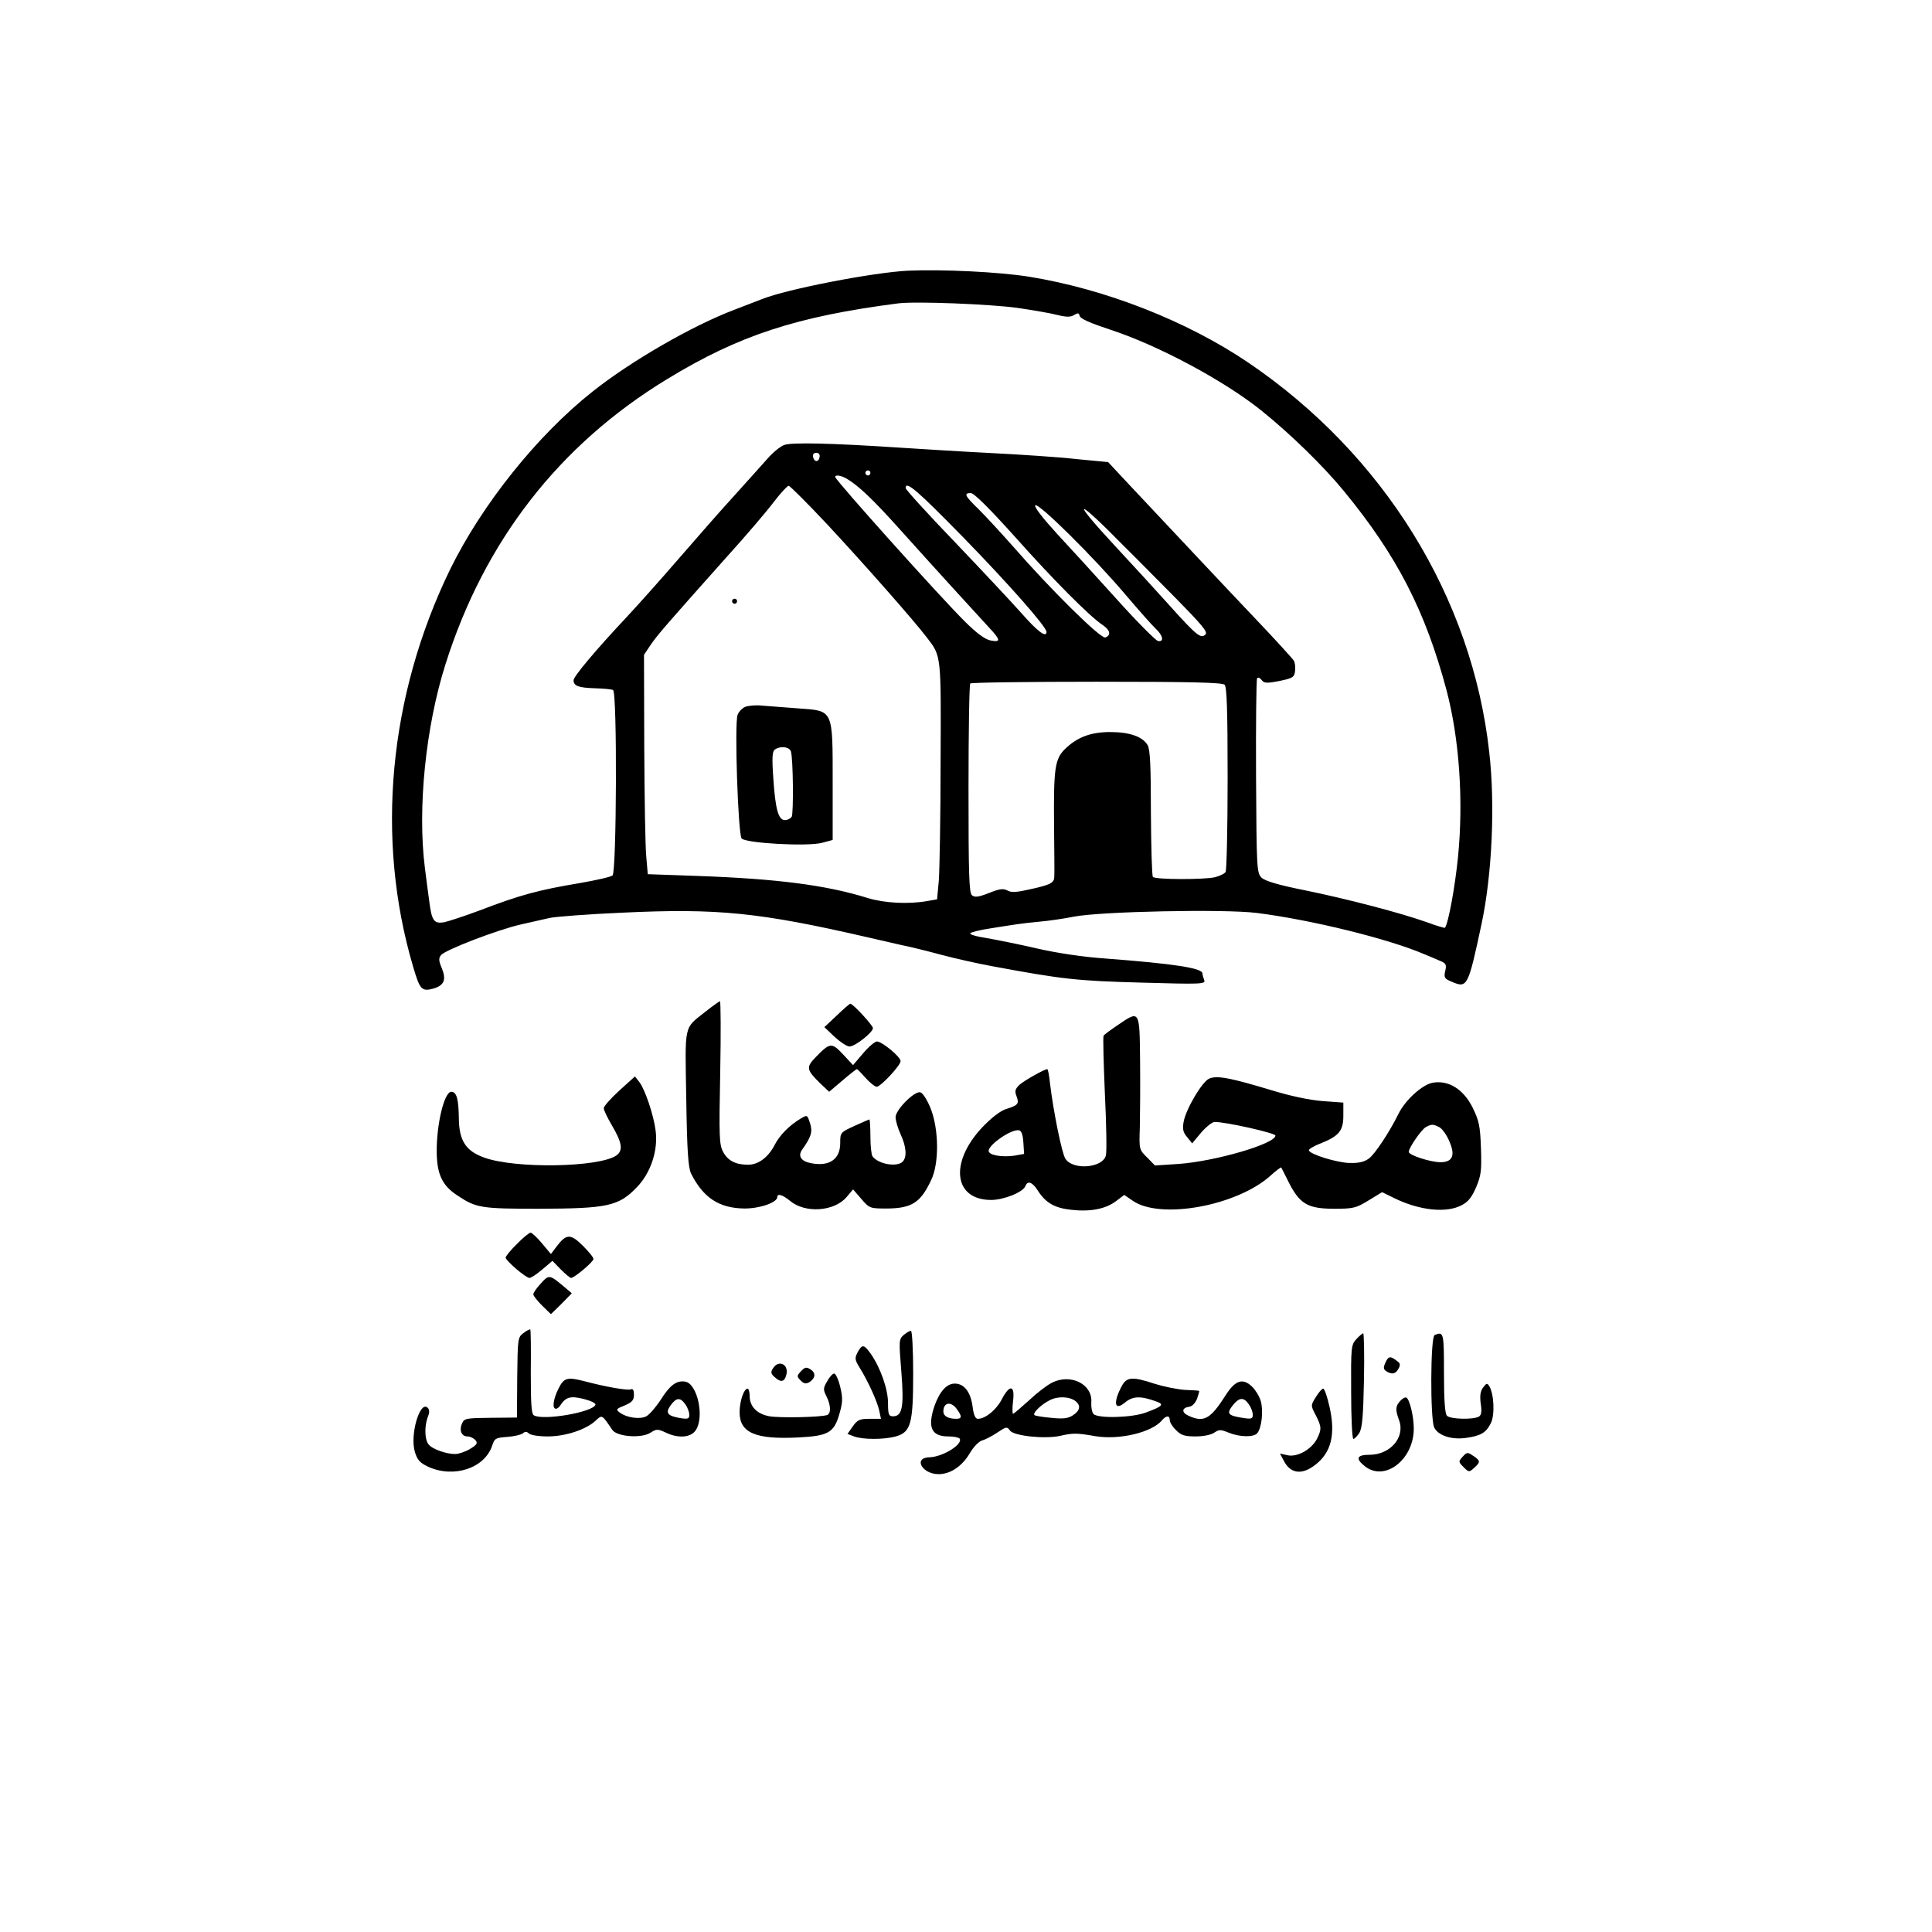
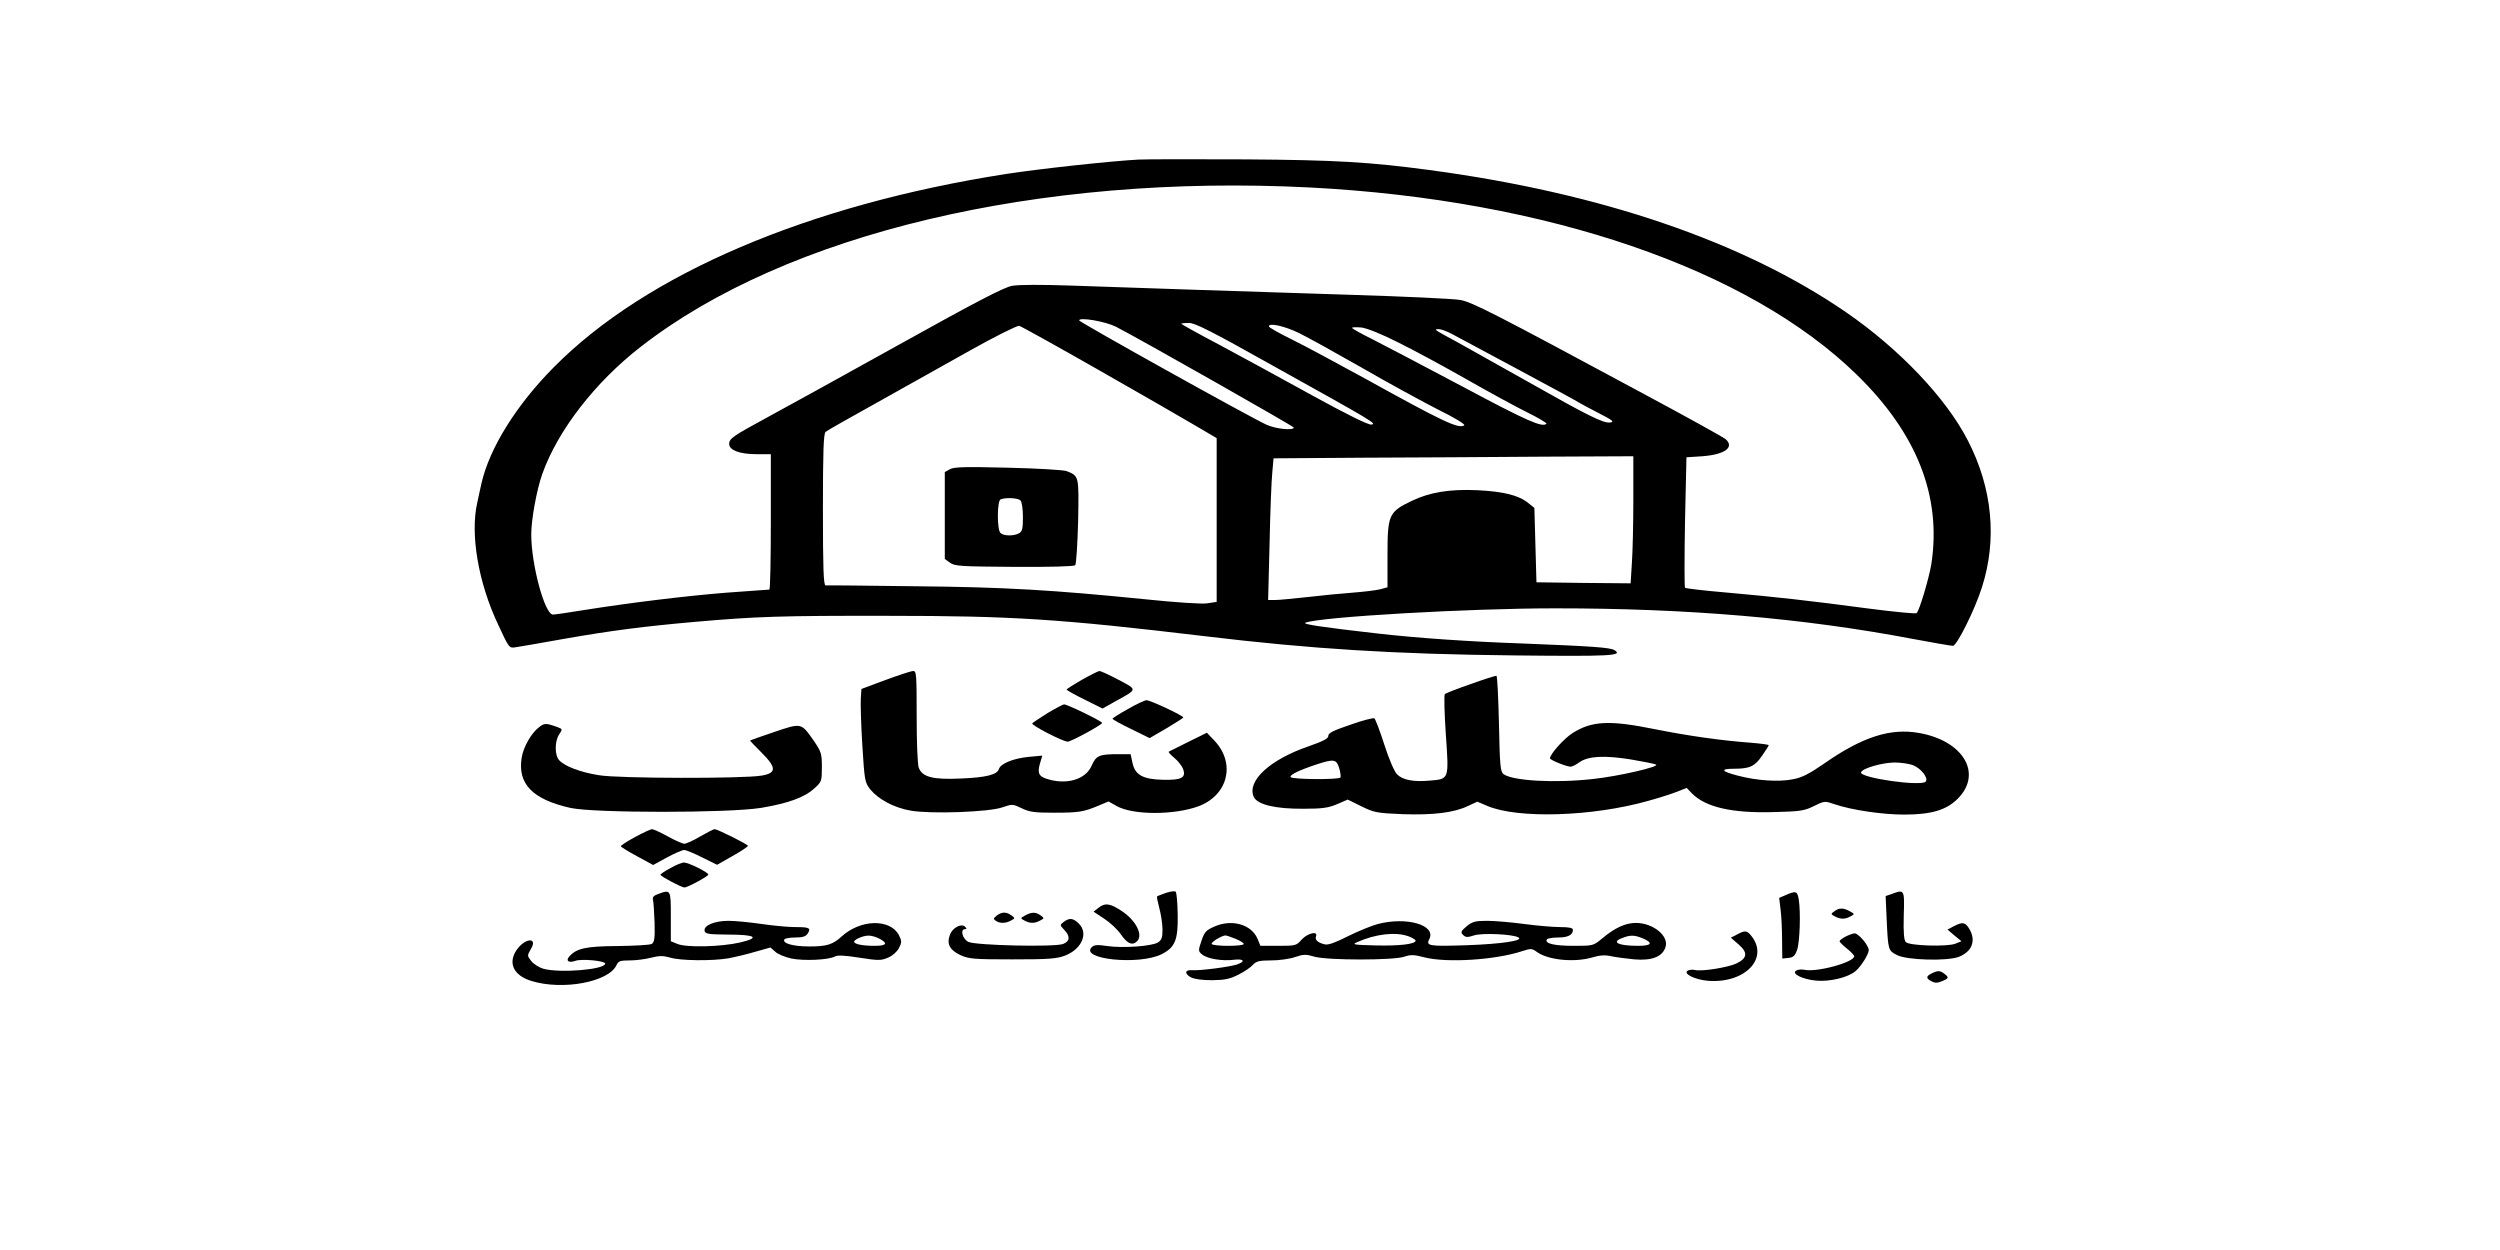
- <svg xmlns="http://www.w3.org/2000/svg" version="1.0" width="768pt" height="768pt" viewBox="0 0 768 768" preserveAspectRatio="xMidYMid meet">
-   <g transform="translate(0,768) scale(0.1,-0.1)" fill="#000000" stroke="none">
-     <path d="M3610 6604 c-140 -7 -481 -73 -581 -113 -13 -5 -62 -24 -109 -42 -169 -64 -413 -205 -565 -326 -220 -174 -440 -450 -566 -707 -244 -503 -297 -1070 -147 -1578 27 -92 34 -100 80 -88 44 13 53 35 34 82 -12 28 -13 39 -3 51 16 21 225 101 317 122 41 9 93 21 115 26 22 5 152 15 289 21 378 18 545 1 971 -97 39 -9 99 -23 135 -31 36 -7 108 -25 160 -39 52 -14 145 -35 205 -46 280 -52 335 -58 591 -65 242 -7 257 -6 251 10 -4 10 -7 21 -7 26 0 22 -113 39 -389 60 -87 6 -192 22 -270 40 -69 16 -159 34 -199 41 -41 6 -70 15 -65 19 4 5 42 14 83 20 107 17 118 19 190 26 36 3 98 12 138 20 106 21 598 31 727 15 216 -27 526 -103 669 -165 17 -7 44 -18 59 -25 25 -10 28 -15 22 -41 -6 -26 -3 -31 27 -43 61 -26 64 -20 118 233 41 194 54 470 30 680 -68 615 -419 1183 -957 1548 -245 166 -569 293 -872 342 -118 19 -344 30 -481 24z m435 -148 c61 -9 132 -21 158 -28 37 -9 53 -9 67 0 15 9 19 8 22 -4 2 -11 44 -29 123 -55 189 -62 449 -201 598 -320 118 -95 247 -221 330 -322 211 -257 323 -476 407 -790 51 -193 68 -438 46 -662 -12 -120 -38 -263 -52 -283 -1 -2 -34 8 -72 22 -104 37 -314 92 -485 127 -106 21 -158 37 -172 50 -19 19 -20 34 -22 401 -1 210 1 386 4 391 4 6 11 3 18 -6 10 -13 19 -14 71 -4 53 11 59 15 62 39 2 15 0 34 -5 42 -4 7 -73 83 -153 167 -134 141 -279 296 -500 531 l-85 91 -125 12 c-69 8 -222 18 -340 24 -118 6 -278 16 -355 21 -287 19 -439 22 -468 11 -16 -6 -45 -30 -65 -53 -20 -23 -80 -89 -132 -147 -53 -58 -153 -172 -223 -253 -70 -81 -162 -184 -205 -230 -124 -132 -212 -237 -212 -252 0 -23 20 -30 86 -32 34 -1 66 -4 71 -7 17 -10 14 -724 -2 -737 -7 -6 -65 -19 -128 -30 -167 -28 -238 -47 -400 -109 -59 -22 -123 -43 -141 -47 -41 -7 -50 5 -60 86 -4 30 -12 89 -17 130 -30 236 3 561 82 810 155 490 452 872 881 1133 285 174 515 249 918 301 70 9 367 -3 475 -18z m-787 -593 c-4 -22 -22 -20 -26 1 -2 10 3 16 13 16 10 0 15 -7 13 -17z m202 -63 c0 -5 -4 -10 -10 -10 -5 0 -10 5 -10 10 0 6 5 10 10 10 6 0 10 -4 10 -10z m-94 -23 c46 -27 105 -83 209 -199 131 -146 305 -337 357 -393 46 -49 47 -59 6 -51 -22 4 -56 29 -101 74 -93 91 -517 564 -517 576 0 10 24 6 46 -7z m-79 -180 c150 -161 348 -386 398 -452 57 -74 56 -66 54 -494 0 -218 -4 -430 -7 -471 l-7 -75 -40 -7 c-75 -13 -169 -8 -235 12 -166 52 -365 77 -678 88 l-197 7 -6 70 c-4 39 -7 235 -8 436 l-1 366 26 39 c28 41 64 82 301 348 79 87 164 187 190 222 27 35 53 63 58 63 6 -1 74 -69 152 -152z m543 -54 c184 -189 330 -355 330 -375 0 -25 -36 2 -100 75 -40 45 -160 173 -266 284 -107 111 -194 207 -194 213 0 31 47 -10 230 -197z m203 5 c153 -172 300 -320 351 -353 29 -20 34 -40 10 -49 -18 -7 -219 192 -369 364 -46 52 -106 117 -134 145 -56 54 -61 65 -32 65 13 0 74 -61 174 -172z m442 -233 c51 -60 105 -121 119 -134 30 -28 34 -54 9 -49 -9 2 -82 75 -162 164 -80 89 -188 207 -239 262 -55 60 -91 106 -87 113 10 15 236 -209 360 -356z m-7 194 c41 -40 133 -134 205 -206 104 -106 129 -135 119 -145 -18 -18 -34 -6 -141 113 -51 57 -149 164 -217 237 -183 197 -159 198 34 1z m400 -551 c9 -9 12 -105 12 -372 0 -199 -4 -366 -8 -372 -4 -7 -23 -16 -42 -21 -41 -10 -236 -10 -247 1 -4 4 -7 118 -8 254 0 187 -3 253 -13 270 -20 34 -72 52 -149 52 -78 0 -132 -21 -180 -68 -40 -40 -45 -77 -43 -306 1 -99 2 -190 1 -200 0 -25 -13 -33 -96 -51 -53 -12 -74 -14 -90 -5 -17 9 -32 7 -74 -10 -41 -16 -56 -18 -67 -9 -12 9 -14 84 -14 424 0 226 3 415 7 418 3 4 230 7 503 7 372 0 499 -3 508 -12z" />
-     <path d="M2910 5290 c0 -5 5 -10 10 -10 6 0 10 5 10 10 0 6 -4 10 -10 10 -5 0 -10 -4 -10 -10z" />
-     <path d="M2962 4870 c-12 -5 -26 -20 -30 -32 -13 -35 2 -474 16 -491 16 -19 264 -33 321 -17 l41 11 0 227 c0 294 4 286 -136 296 -55 4 -119 9 -144 11 -25 3 -55 0 -68 -5z m182 -177 c9 -29 11 -247 3 -260 -5 -7 -16 -13 -27 -13 -26 0 -38 44 -46 167 -6 85 -4 107 7 114 23 15 57 10 63 -8z" />
-     <path d="M2805 3659 c-88 -70 -82 -44 -77 -346 3 -211 8 -274 19 -298 49 -97 112 -138 213 -139 62 0 130 24 130 46 0 15 22 8 51 -16 60 -50 175 -42 224 15 l26 31 33 -38 c33 -38 34 -38 104 -38 97 1 132 24 174 114 32 67 30 203 -3 285 -14 34 -31 61 -41 63 -24 5 -98 -70 -98 -99 0 -13 9 -44 20 -68 23 -49 26 -91 8 -109 -23 -23 -99 -9 -120 22 -4 6 -8 41 -8 79 0 37 -2 67 -4 67 -2 0 -29 -12 -60 -26 -55 -25 -56 -26 -56 -68 0 -64 -43 -94 -115 -80 -40 7 -54 28 -37 53 37 52 43 72 32 106 -11 34 -11 34 -38 18 -46 -28 -83 -66 -103 -105 -25 -48 -64 -78 -105 -78 -50 0 -81 16 -100 52 -15 29 -16 62 -11 315 3 156 2 283 -1 283 -4 -1 -29 -19 -57 -41z" />
-     <path d="M3326 3643 l-49 -46 41 -39 c23 -21 49 -38 59 -38 22 0 93 56 93 73 0 11 -79 97 -90 97 -3 0 -27 -21 -54 -47z" />
-     <path d="M4443 3605 c-28 -19 -54 -38 -56 -42 -3 -5 0 -108 5 -229 6 -122 8 -233 4 -247 -12 -50 -131 -60 -161 -13 -14 21 -48 190 -61 299 -3 31 -8 57 -11 57 -11 0 -91 -45 -110 -62 -18 -17 -20 -25 -12 -46 11 -30 6 -36 -43 -51 -23 -8 -58 -35 -95 -74 -130 -140 -111 -287 37 -287 50 0 127 31 136 55 9 23 27 17 49 -17 31 -49 67 -70 132 -77 76 -9 138 3 179 34 l33 25 35 -24 c111 -75 414 -19 547 101 22 20 41 34 42 32 1 -2 13 -24 25 -49 47 -96 78 -115 187 -115 75 0 86 3 135 33 l54 33 51 -25 c99 -48 205 -59 265 -27 26 13 41 32 58 72 20 47 22 67 19 156 -3 88 -8 109 -33 160 -37 74 -96 110 -159 99 -42 -8 -109 -69 -136 -124 -36 -73 -93 -159 -117 -177 -19 -14 -41 -19 -77 -18 -50 1 -157 34 -162 50 -2 4 18 17 45 27 75 30 92 51 92 111 l0 52 -82 6 c-52 4 -128 20 -203 43 -165 50 -219 60 -249 46 -28 -13 -92 -121 -101 -172 -5 -28 -2 -42 14 -60 l20 -25 36 43 c20 23 44 42 53 42 42 1 242 -44 242 -54 0 -33 -241 -103 -387 -113 l-92 -6 -31 32 c-32 31 -32 33 -29 119 1 48 2 167 1 265 -2 204 -1 202 -89 142z m1279 -406 c11 -6 29 -31 39 -55 25 -56 14 -84 -35 -84 -39 0 -126 28 -126 41 0 16 49 87 67 98 23 13 30 13 55 0z m-1654 -60 l3 -46 -39 -7 c-49 -7 -102 2 -102 19 0 25 90 87 120 82 10 -1 16 -17 18 -48z" />
-     <path d="M3431 3493 l-40 -47 -40 43 c-45 48 -52 47 -109 -12 -39 -40 -36 -50 20 -105 l34 -32 53 45 c29 25 55 45 57 45 3 0 18 -16 35 -35 17 -19 37 -35 44 -35 16 0 95 85 95 102 0 17 -74 78 -94 78 -8 0 -33 -21 -55 -47z" />
-     <path d="M2462 3345 c-34 -31 -62 -63 -62 -70 0 -8 14 -37 31 -66 43 -73 47 -103 18 -123 -73 -47 -400 -52 -523 -8 -74 26 -101 67 -102 156 -1 78 -9 106 -30 106 -28 0 -59 -129 -58 -240 1 -88 22 -133 82 -172 75 -50 93 -53 327 -53 269 1 314 10 386 85 56 57 86 148 75 227 -8 62 -42 162 -64 191 l-18 23 -62 -56z" />
-     <path d="M2055 2735 c-25 -24 -45 -49 -45 -54 0 -12 80 -81 95 -81 6 0 29 15 51 34 l40 34 33 -34 c19 -19 37 -34 41 -34 13 0 89 64 89 75 1 6 -19 30 -43 54 -49 48 -65 47 -105 -6 l-21 -28 -36 43 c-19 23 -40 42 -45 42 -5 0 -30 -20 -54 -45z" />
-     <path d="M2150 2578 c-17 -18 -30 -37 -30 -43 0 -6 16 -26 35 -45 l35 -34 42 41 41 42 -33 28 c-55 46 -58 47 -90 11z" />
-     <path d="M2081 2381 c-23 -17 -23 -22 -25 -177 l-1 -159 -104 -1 c-96 -1 -106 -2 -114 -22 -13 -28 -2 -52 21 -52 11 0 25 -7 32 -15 10 -12 6 -18 -22 -35 -18 -11 -45 -20 -59 -20 -36 0 -92 20 -106 39 -15 20 -16 71 -3 107 8 19 8 30 0 38 -31 30 -71 -108 -51 -175 10 -33 20 -44 54 -60 102 -46 225 -5 254 86 9 27 14 30 59 33 26 2 54 8 62 14 9 8 16 8 24 0 7 -7 40 -12 75 -12 71 0 152 27 190 62 27 25 25 26 67 -36 18 -27 116 -35 152 -11 24 15 28 15 59 1 51 -25 101 -21 121 9 35 53 6 186 -43 193 -34 5 -60 -14 -97 -73 -19 -29 -45 -59 -57 -65 -24 -13 -77 -6 -104 14 -18 13 -17 15 18 29 30 13 37 21 37 43 0 18 -4 25 -13 21 -13 -5 -99 10 -182 32 -70 18 -83 15 -105 -29 -21 -42 -26 -80 -10 -80 5 0 13 6 17 13 22 34 41 39 93 26 28 -7 49 -17 47 -23 -10 -30 -209 -64 -245 -42 -10 6 -12 51 -12 173 1 90 0 166 -2 168 -2 2 -14 -4 -27 -14z m643 -283 c9 -12 16 -31 16 -42 0 -16 -5 -18 -37 -13 -50 9 -59 20 -37 51 23 31 38 32 58 4z" />
-     <path d="M3592 2373 c-19 -17 -19 -23 -9 -146 11 -139 4 -177 -33 -177 -17 0 -20 7 -20 53 0 56 -31 142 -69 196 -27 38 -34 38 -52 5 -12 -23 -11 -30 9 -62 34 -55 69 -133 77 -169 l7 -33 -46 0 c-38 0 -48 -4 -66 -30 l-21 -30 26 -10 c34 -13 120 -13 166 0 60 17 69 51 69 250 0 94 -4 170 -9 170 -5 0 -18 -8 -29 -17z" />
-     <path d="M5392 2357 c-21 -23 -22 -31 -21 -210 0 -103 4 -187 9 -187 4 0 15 11 23 23 12 19 16 64 19 210 2 103 0 187 -3 187 -3 0 -15 -10 -27 -23z" />
-     <path d="M5703 2373 c-17 -6 -18 -331 -2 -367 15 -32 68 -50 126 -42 58 8 80 20 99 58 17 32 13 117 -6 148 -8 13 -11 12 -24 -5 -11 -14 -14 -32 -10 -64 5 -31 3 -46 -7 -52 -21 -13 -113 -11 -127 3 -8 8 -12 60 -12 170 0 161 -1 166 -37 151z" />
-     <path d="M5508 2265 c-10 -22 -9 -28 3 -36 22 -14 37 -11 48 10 8 13 7 22 -2 28 -30 24 -37 23 -49 -2z" />
-     <path d="M3073 2241 c-10 -15 -9 -22 6 -35 25 -23 40 -20 47 10 10 41 -31 60 -53 25z" />
-     <path d="M3184 2229 c-17 -18 -17 -21 -1 -37 13 -13 21 -14 35 -6 24 16 26 37 3 51 -16 10 -22 8 -37 -8z" />
-     <path d="M3288 2189 c-16 -27 -16 -33 -3 -59 18 -35 19 -69 3 -75 -28 -9 -188 -12 -229 -5 -50 9 -79 39 -79 81 0 16 -4 29 -8 29 -15 0 -32 -50 -32 -94 0 -82 64 -109 235 -100 117 6 140 19 161 91 14 48 15 64 4 110 -7 29 -18 53 -24 53 -6 0 -19 -14 -28 -31z" />
-     <path d="M4181 2183 c-19 -9 -60 -41 -91 -70 -32 -29 -60 -53 -63 -53 -3 0 -3 23 0 50 8 65 -13 68 -45 7 -22 -42 -65 -77 -95 -77 -10 0 -17 16 -21 50 -8 57 -33 90 -71 90 -32 0 -60 -32 -80 -88 -29 -86 -13 -122 55 -122 21 0 41 -4 45 -9 13 -23 -69 -73 -121 -74 -65 -2 -28 -67 37 -67 47 0 93 31 124 83 15 26 36 47 49 51 12 3 39 17 60 31 36 24 39 25 51 8 16 -21 137 -34 198 -21 52 12 67 12 141 -1 96 -16 225 15 265 63 17 20 31 20 31 1 0 -9 11 -27 25 -40 19 -20 34 -25 77 -25 31 0 62 6 75 15 19 13 25 13 57 0 44 -18 100 -19 114 -2 18 22 25 92 13 130 -6 19 -22 44 -35 56 -36 34 -66 24 -103 -34 -61 -96 -87 -111 -148 -83 -29 13 -28 32 3 36 12 2 24 15 31 33 5 16 9 29 8 30 -1 1 -27 3 -57 4 -30 2 -84 13 -119 24 -91 30 -113 28 -133 -11 -34 -65 -27 -97 13 -64 32 27 63 28 128 4 30 -11 21 -19 -44 -43 -56 -21 -190 -24 -208 -6 -6 6 -10 27 -9 45 7 73 -82 118 -157 79z m96 -74 c20 -17 16 -37 -12 -55 -20 -13 -39 -15 -87 -10 -34 3 -64 8 -66 11 -8 8 27 42 61 59 33 17 80 15 104 -5z m687 -11 c9 -12 16 -31 16 -42 0 -16 -5 -18 -42 -12 -57 9 -63 17 -38 49 26 33 44 34 64 5z m-1160 -20 c21 -29 20 -38 -3 -38 -32 0 -51 11 -51 29 0 37 31 42 54 9z" />
-     <path d="M5231 2127 c-21 -34 -21 -34 -1 -72 24 -47 24 -57 5 -95 -22 -42 -78 -73 -116 -65 l-31 7 16 -30 c26 -50 71 -56 123 -16 65 49 83 122 58 232 -9 40 -20 72 -25 72 -5 0 -18 -15 -29 -33z" />
-     <path d="M5566 2111 c-19 -21 -20 -34 -4 -78 24 -67 -36 -136 -118 -136 -51 0 -57 -15 -18 -46 79 -62 194 27 194 150 0 48 -16 115 -29 123 -5 3 -16 -3 -25 -13z" />
-     <path d="M5814 1889 c-17 -19 -17 -20 4 -41 21 -21 22 -21 42 -3 26 23 25 29 -4 48 -22 15 -25 15 -42 -4z" />
+ <svg xmlns="http://www.w3.org/2000/svg" version="1.0" width="1200pt" height="600pt" viewBox="0 0 1200 600" preserveAspectRatio="xMidYMid meet">
+   <g transform="translate(0,600) scale(0.1,-0.1)" fill="#000000" stroke="none">
+     <path d="M5465 5234 c-134 -7 -481 -45 -635 -69 -951 -148 -1728 -480 -2170 -926 -181 -182 -310 -389 -349 -559 -5 -25 -15 -66 -20 -92 -35 -152 5 -385 100 -586 52 -112 53 -114 83 -109 17 2 123 21 236 41 230 40 377 59 625 81 295 26 417 30 930 29 594 0 823 -15 1520 -98 508 -61 908 -86 1485 -92 458 -5 523 -2 480 25 -19 13 -108 19 -435 32 -261 9 -521 27 -710 49 -254 29 -357 44 -339 51 71 28 783 69 1199 69 639 0 1190 -47 1712 -146 100 -19 189 -34 197 -34 19 0 105 173 139 280 74 230 51 476 -67 705 -105 205 -330 441 -586 617 -494 339 -1177 572 -2000 682 -284 38 -449 48 -880 51 -245 1 -476 1 -515 -1z m825 -134 c1134 -59 2102 -390 2623 -899 289 -282 408 -585 357 -911 -11 -66 -56 -218 -70 -233 -4 -4 -108 6 -231 22 -285 38 -447 56 -684 77 -104 9 -193 19 -197 23 -3 3 -3 146 0 316 l7 310 76 5 c108 8 156 43 112 82 -10 9 -189 108 -398 220 -717 386 -817 437 -875 448 -30 6 -269 17 -530 25 -525 17 -971 31 -1333 44 -144 5 -258 5 -289 -1 -39 -7 -172 -76 -542 -282 -270 -150 -556 -308 -636 -351 -162 -88 -180 -100 -180 -126 0 -30 51 -49 130 -49 l70 0 0 -325 c0 -179 -3 -325 -7 -325 -5 0 -98 -7 -208 -15 -199 -16 -460 -48 -693 -85 -67 -11 -129 -20 -138 -20 -39 0 -104 239 -104 385 0 71 26 214 53 290 74 208 252 439 472 610 698 544 1908 832 3215 765z m-934 -668 c124 -64 853 -478 854 -484 0 -16 -86 -7 -130 13 -74 33 -900 493 -900 501 0 17 126 -5 176 -30z m748 -184 c496 -276 506 -282 478 -286 -14 -2 -116 48 -285 141 -144 80 -344 188 -444 242 -101 53 -183 99 -183 101 0 2 17 4 37 4 29 0 110 -41 397 -202z m-832 -23 c200 -114 409 -234 466 -268 l102 -60 0 -393 0 -393 -45 -7 c-27 -4 -149 4 -303 20 -439 44 -670 58 -1102 62 -228 3 -421 5 -427 4 -10 0 -13 79 -13 364 0 279 3 366 13 373 6 6 116 68 242 138 127 71 329 184 450 252 121 68 228 121 237 119 9 -2 180 -97 380 -211z m964 176 c43 -21 178 -96 299 -165 121 -70 284 -159 362 -199 89 -44 138 -74 131 -79 -28 -17 -102 18 -474 224 -133 73 -291 158 -352 188 -61 30 -111 58 -111 63 -2 19 73 3 145 -32z m476 -45 c73 -36 221 -116 328 -177 107 -61 239 -133 292 -159 53 -26 94 -51 91 -54 -20 -19 -91 12 -402 178 -191 101 -388 205 -438 230 -51 25 -93 49 -93 52 0 4 20 4 45 2 28 -4 96 -31 177 -72z m259 40 c24 -13 168 -90 319 -171 151 -81 280 -151 285 -155 6 -4 48 -27 95 -51 72 -37 81 -44 58 -47 -32 -4 -105 32 -398 198 -124 70 -272 153 -330 185 -122 66 -120 65 -93 65 11 0 40 -11 64 -24z m869 -793 c0 -115 -3 -252 -7 -306 l-6 -97 -226 2 -226 3 -5 178 -5 179 -30 24 c-46 37 -119 55 -245 61 -131 6 -228 -10 -313 -51 -111 -53 -117 -67 -117 -260 l0 -155 -37 -10 c-21 -5 -81 -12 -133 -16 -52 -4 -149 -13 -215 -21 -66 -7 -135 -14 -154 -14 l-34 0 7 273 c3 149 9 302 13 339 l6 68 431 3 c237 1 626 3 864 5 l432 2 0 -207z" />
+     <path d="M4560 3748 l-25 -14 0 -208 0 -209 25 -18 c23 -17 52 -18 308 -20 172 -1 287 2 293 8 5 5 11 100 14 210 4 220 5 218 -56 242 -15 5 -141 13 -280 16 -203 5 -259 4 -279 -7z m338 -150 c7 -7 12 -40 12 -80 0 -56 -3 -69 -19 -78 -26 -14 -74 -13 -89 2 -17 17 -16 155 1 161 24 10 83 7 95 -5z" />
+     <path d="M4250 2736 l-115 -43 -3 -44 c-2 -24 1 -125 7 -224 11 -175 12 -180 39 -215 39 -47 113 -87 193 -101 95 -17 379 -7 441 16 47 16 49 16 93 -5 37 -18 62 -21 154 -21 120 0 143 4 214 34 l48 20 39 -22 c78 -44 277 -44 393 -1 141 53 179 204 78 313 l-38 40 -89 -44 c-49 -24 -91 -45 -94 -47 -3 -2 10 -16 27 -30 18 -15 37 -39 42 -54 15 -41 -8 -53 -96 -51 -96 2 -135 23 -147 81 l-9 42 -61 0 c-90 0 -105 -7 -126 -55 -29 -68 -124 -95 -220 -62 -37 13 -42 31 -24 86 l7 24 -65 -6 c-73 -7 -135 -32 -143 -58 -9 -28 -62 -41 -185 -46 -132 -6 -183 7 -200 52 -6 15 -10 125 -10 246 0 202 -1 219 -17 218 -10 0 -70 -20 -133 -43z" />
+     <path d="M5193 2737 c-40 -23 -73 -44 -73 -47 0 -3 39 -25 86 -48 l86 -43 66 37 c103 57 103 52 11 101 -44 23 -86 43 -93 42 -6 -1 -44 -20 -83 -42z" />
+     <path d="M7058 2716 c-64 -22 -120 -44 -123 -48 -4 -4 -2 -91 5 -193 15 -218 17 -214 -78 -222 -77 -7 -129 3 -156 30 -13 13 -39 73 -61 142 -21 66 -43 123 -48 127 -6 3 -58 -10 -116 -31 -80 -27 -106 -40 -105 -53 1 -12 -22 -25 -94 -50 -187 -64 -298 -167 -264 -243 17 -37 103 -58 238 -57 91 0 120 4 162 22 l51 22 65 -32 c61 -30 74 -33 199 -38 148 -5 247 7 315 40 l43 20 47 -20 c146 -63 506 -52 774 24 48 13 110 33 136 43 l48 19 24 -25 c65 -67 191 -97 394 -91 127 3 147 6 193 29 51 25 51 25 101 8 80 -27 227 -49 331 -49 130 0 203 21 258 76 121 121 27 279 -187 316 -138 24 -272 -20 -454 -147 -74 -51 -107 -68 -153 -76 -66 -13 -169 -6 -258 17 -83 21 -91 34 -23 34 77 0 101 11 137 64 17 24 31 47 31 49 0 3 -39 8 -87 12 -138 10 -301 33 -460 65 -217 44 -302 40 -395 -19 -41 -26 -108 -101 -108 -121 0 -8 79 -40 99 -40 7 0 26 9 42 21 42 30 119 34 245 14 60 -10 115 -21 123 -25 19 -10 -180 -56 -301 -69 -186 -21 -386 -9 -431 23 -15 12 -18 38 -22 242 -3 126 -8 230 -12 230 -5 1 -61 -17 -125 -40z m-630 -403 c6 -20 9 -40 6 -45 -7 -11 -232 -10 -239 2 -6 10 38 32 125 61 83 27 95 25 108 -18z m2757 13 c37 -16 71 -59 59 -77 -16 -26 -320 17 -311 44 6 19 100 46 160 47 32 0 73 -6 92 -14z" />
+     <path d="M5413 2596 c-40 -22 -73 -43 -73 -46 0 -3 40 -26 89 -49 l89 -44 81 47 c45 27 81 50 81 52 0 9 -161 84 -177 83 -10 -1 -51 -20 -90 -43z" />
+     <path d="M5028 2577 c-36 -23 -70 -45 -73 -49 -8 -8 147 -88 170 -88 16 0 165 81 165 90 0 8 -168 90 -183 89 -6 -1 -42 -20 -79 -42z" />
+     <path d="M2587 2509 c-37 -28 -75 -95 -83 -146 -20 -126 52 -200 234 -241 113 -25 757 -25 914 0 130 22 210 50 257 94 35 31 36 35 36 102 0 65 -3 74 -40 128 -60 85 -57 85 -190 40 -63 -21 -115 -40 -115 -41 0 -1 25 -27 56 -58 72 -72 72 -98 -1 -110 -87 -15 -690 -14 -780 2 -89 14 -165 43 -191 72 -22 24 -22 91 0 124 16 24 16 26 -6 34 -57 21 -65 21 -91 0z" />
+     <path d="M3048 1982 c-37 -20 -68 -40 -68 -44 0 -3 35 -25 78 -48 l77 -42 66 36 c37 20 74 36 83 36 9 0 48 -16 87 -36 l71 -35 74 42 c41 23 74 45 74 49 0 7 -146 80 -160 80 -5 0 -36 -16 -69 -35 -32 -19 -67 -35 -76 -35 -9 0 -45 16 -79 35 -35 19 -69 35 -77 35 -8 -1 -44 -18 -81 -38z" />
+     <path d="M3218 1833 c-27 -14 -48 -29 -48 -32 0 -7 102 -61 115 -61 15 0 115 54 115 62 0 11 -96 58 -117 58 -10 0 -39 -12 -65 -27z" />
+     <path d="M5596 1714 c-22 -8 -41 -15 -42 -17 -2 -2 3 -27 11 -57 8 -30 15 -76 15 -102 0 -39 -4 -50 -22 -62 -30 -18 -168 -28 -243 -17 -46 7 -63 6 -74 -5 -61 -58 223 -88 333 -35 66 33 81 67 79 190 -1 57 -5 107 -10 111 -4 4 -26 1 -47 -6z" />
+     <path d="M3157 1708 c-19 -7 -26 -15 -23 -26 3 -10 6 -59 8 -110 2 -78 -1 -95 -14 -103 -9 -5 -83 -9 -164 -10 -153 -1 -198 -11 -233 -52 -16 -20 0 -30 31 -19 29 11 143 0 143 -13 0 -29 -216 -47 -297 -25 -20 6 -46 22 -58 37 -20 26 -20 26 -1 59 33 56 -28 52 -68 -4 -45 -64 -16 -125 71 -151 151 -46 370 -4 407 76 9 20 18 23 64 23 29 0 75 6 102 13 40 10 58 10 90 1 50 -16 203 -17 281 -4 32 6 91 20 131 32 l71 20 23 -20 c12 -12 47 -26 78 -33 60 -12 178 -7 209 10 12 7 49 5 118 -6 89 -14 103 -14 136 0 22 9 43 28 53 46 14 28 14 34 0 62 -42 80 -184 77 -275 -6 -43 -39 -71 -48 -155 -48 -79 0 -131 15 -120 34 4 5 27 9 53 9 35 0 50 5 59 19 17 27 8 31 -61 31 -34 0 -106 7 -161 15 -55 8 -126 15 -158 15 -67 0 -120 -22 -115 -48 3 -15 18 -17 111 -18 135 0 158 -15 59 -38 -92 -21 -257 -25 -300 -7 l-32 13 0 119 c0 131 0 130 -63 107z m1063 -213 c44 -23 36 -35 -22 -35 -58 0 -98 8 -98 20 0 10 42 29 68 29 13 1 36 -6 52 -14z" />
+     <path d="M8572 1704 l-32 -14 7 -58 c4 -31 7 -97 7 -145 l1 -88 29 3 c23 2 32 10 42 38 13 37 18 180 8 243 -7 40 -13 42 -62 21z" />
+     <path d="M9078 1708 l-27 -9 5 -112 c7 -149 7 -150 51 -172 49 -24 239 -29 295 -8 64 25 84 78 51 134 -20 33 -32 35 -75 13 l-30 -16 33 -28 34 -28 -30 -12 c-40 -15 -220 -10 -237 8 -9 9 -12 44 -10 127 4 127 4 127 -60 103z" />
+     <path d="M5272 1642 l-23 -18 50 -33 c28 -18 65 -52 82 -77 30 -44 55 -54 77 -32 30 30 -5 99 -72 144 -57 38 -81 42 -114 16z" />
+     <path d="M8805 1626 c-18 -13 -18 -14 3 -25 26 -14 48 -14 74 0 21 11 21 12 -3 25 -31 17 -51 17 -74 0z" />
+     <path d="M4784 1605 c-16 -13 -17 -16 -4 -25 20 -13 46 -13 72 1 21 11 21 12 3 25 -24 18 -46 18 -71 -1z" />
+     <path d="M4921 1606 c-24 -13 -24 -14 -3 -25 26 -14 48 -14 74 0 21 11 21 12 3 25 -23 17 -43 17 -74 0z" />
+     <path d="M5106 1575 c-19 -15 -19 -15 2 -38 30 -31 28 -55 -5 -68 -42 -16 -421 -7 -455 10 -29 15 -40 61 -16 61 9 0 9 3 0 12 -17 17 -60 -5 -72 -38 -17 -44 -2 -74 49 -98 42 -19 63 -21 251 -21 175 0 212 3 252 18 82 32 114 109 65 155 -27 26 -44 27 -71 7z" />
+     <path d="M6611 1564 c-29 -8 -93 -34 -141 -58 -61 -31 -95 -43 -111 -39 -34 8 -49 22 -42 39 10 27 -41 15 -69 -16 -25 -29 -29 -30 -112 -30 l-86 0 -14 34 c-29 69 -124 96 -208 58 -39 -17 -47 -26 -61 -68 -16 -47 -16 -50 4 -66 24 -20 96 -32 150 -25 48 6 60 -7 18 -22 -34 -12 -180 -31 -218 -28 -34 3 -36 -17 -5 -34 17 -9 56 -14 103 -14 62 1 85 6 126 27 28 14 59 35 69 47 16 17 31 21 87 21 38 0 89 7 115 16 41 14 53 14 93 2 62 -18 382 -18 432 0 30 10 46 10 95 -3 108 -28 343 -13 472 30 40 13 46 13 70 -5 55 -39 181 -51 267 -25 35 10 60 12 89 5 23 -5 73 -11 111 -15 83 -7 134 12 149 58 19 53 -58 117 -142 117 -49 0 -100 -23 -161 -74 -43 -36 -44 -36 -138 -36 -92 0 -140 11 -128 31 4 5 28 9 54 9 47 0 71 12 71 37 0 9 -18 13 -62 13 -35 0 -112 7 -173 15 -60 8 -140 15 -177 15 -57 0 -71 -4 -98 -26 -28 -24 -30 -29 -17 -42 13 -12 21 -12 52 -2 39 13 189 6 214 -10 25 -15 -81 -31 -246 -37 -182 -6 -199 -4 -183 28 37 68 -108 111 -249 73z m149 -58 c19 -7 35 -17 35 -21 0 -17 -79 -26 -195 -23 -105 3 -112 4 -85 16 88 39 183 50 245 28z m-830 -12 c22 -9 40 -20 40 -25 0 -12 -147 -12 -154 0 -5 8 48 40 66 41 4 0 26 -7 48 -16z m1955 2 c52 -22 43 -36 -22 -36 -97 0 -131 18 -75 38 38 15 58 14 97 -2z" />
+     <path d="M8337 1514 l-29 -15 38 -33 c45 -39 41 -66 -12 -91 -41 -19 -166 -39 -198 -31 -12 3 -27 1 -35 -3 -24 -15 36 -44 99 -49 180 -13 296 113 202 221 -18 21 -28 21 -65 1z" />
+     <path d="M8858 1504 c-16 -8 -28 -18 -28 -22 0 -4 16 -20 35 -35 19 -15 35 -32 35 -37 0 -29 -179 -78 -239 -65 -14 3 -32 1 -40 -4 -23 -15 31 -42 97 -48 65 -6 153 15 189 46 26 22 63 81 63 100 0 23 -49 81 -68 81 -9 -1 -29 -8 -44 -16z" />
+     <path d="M9273 1328 c-29 -14 -29 -24 -2 -38 16 -9 28 -9 50 0 34 14 35 18 12 36 -21 16 -31 16 -60 2z" />
  </g>
</svg>
